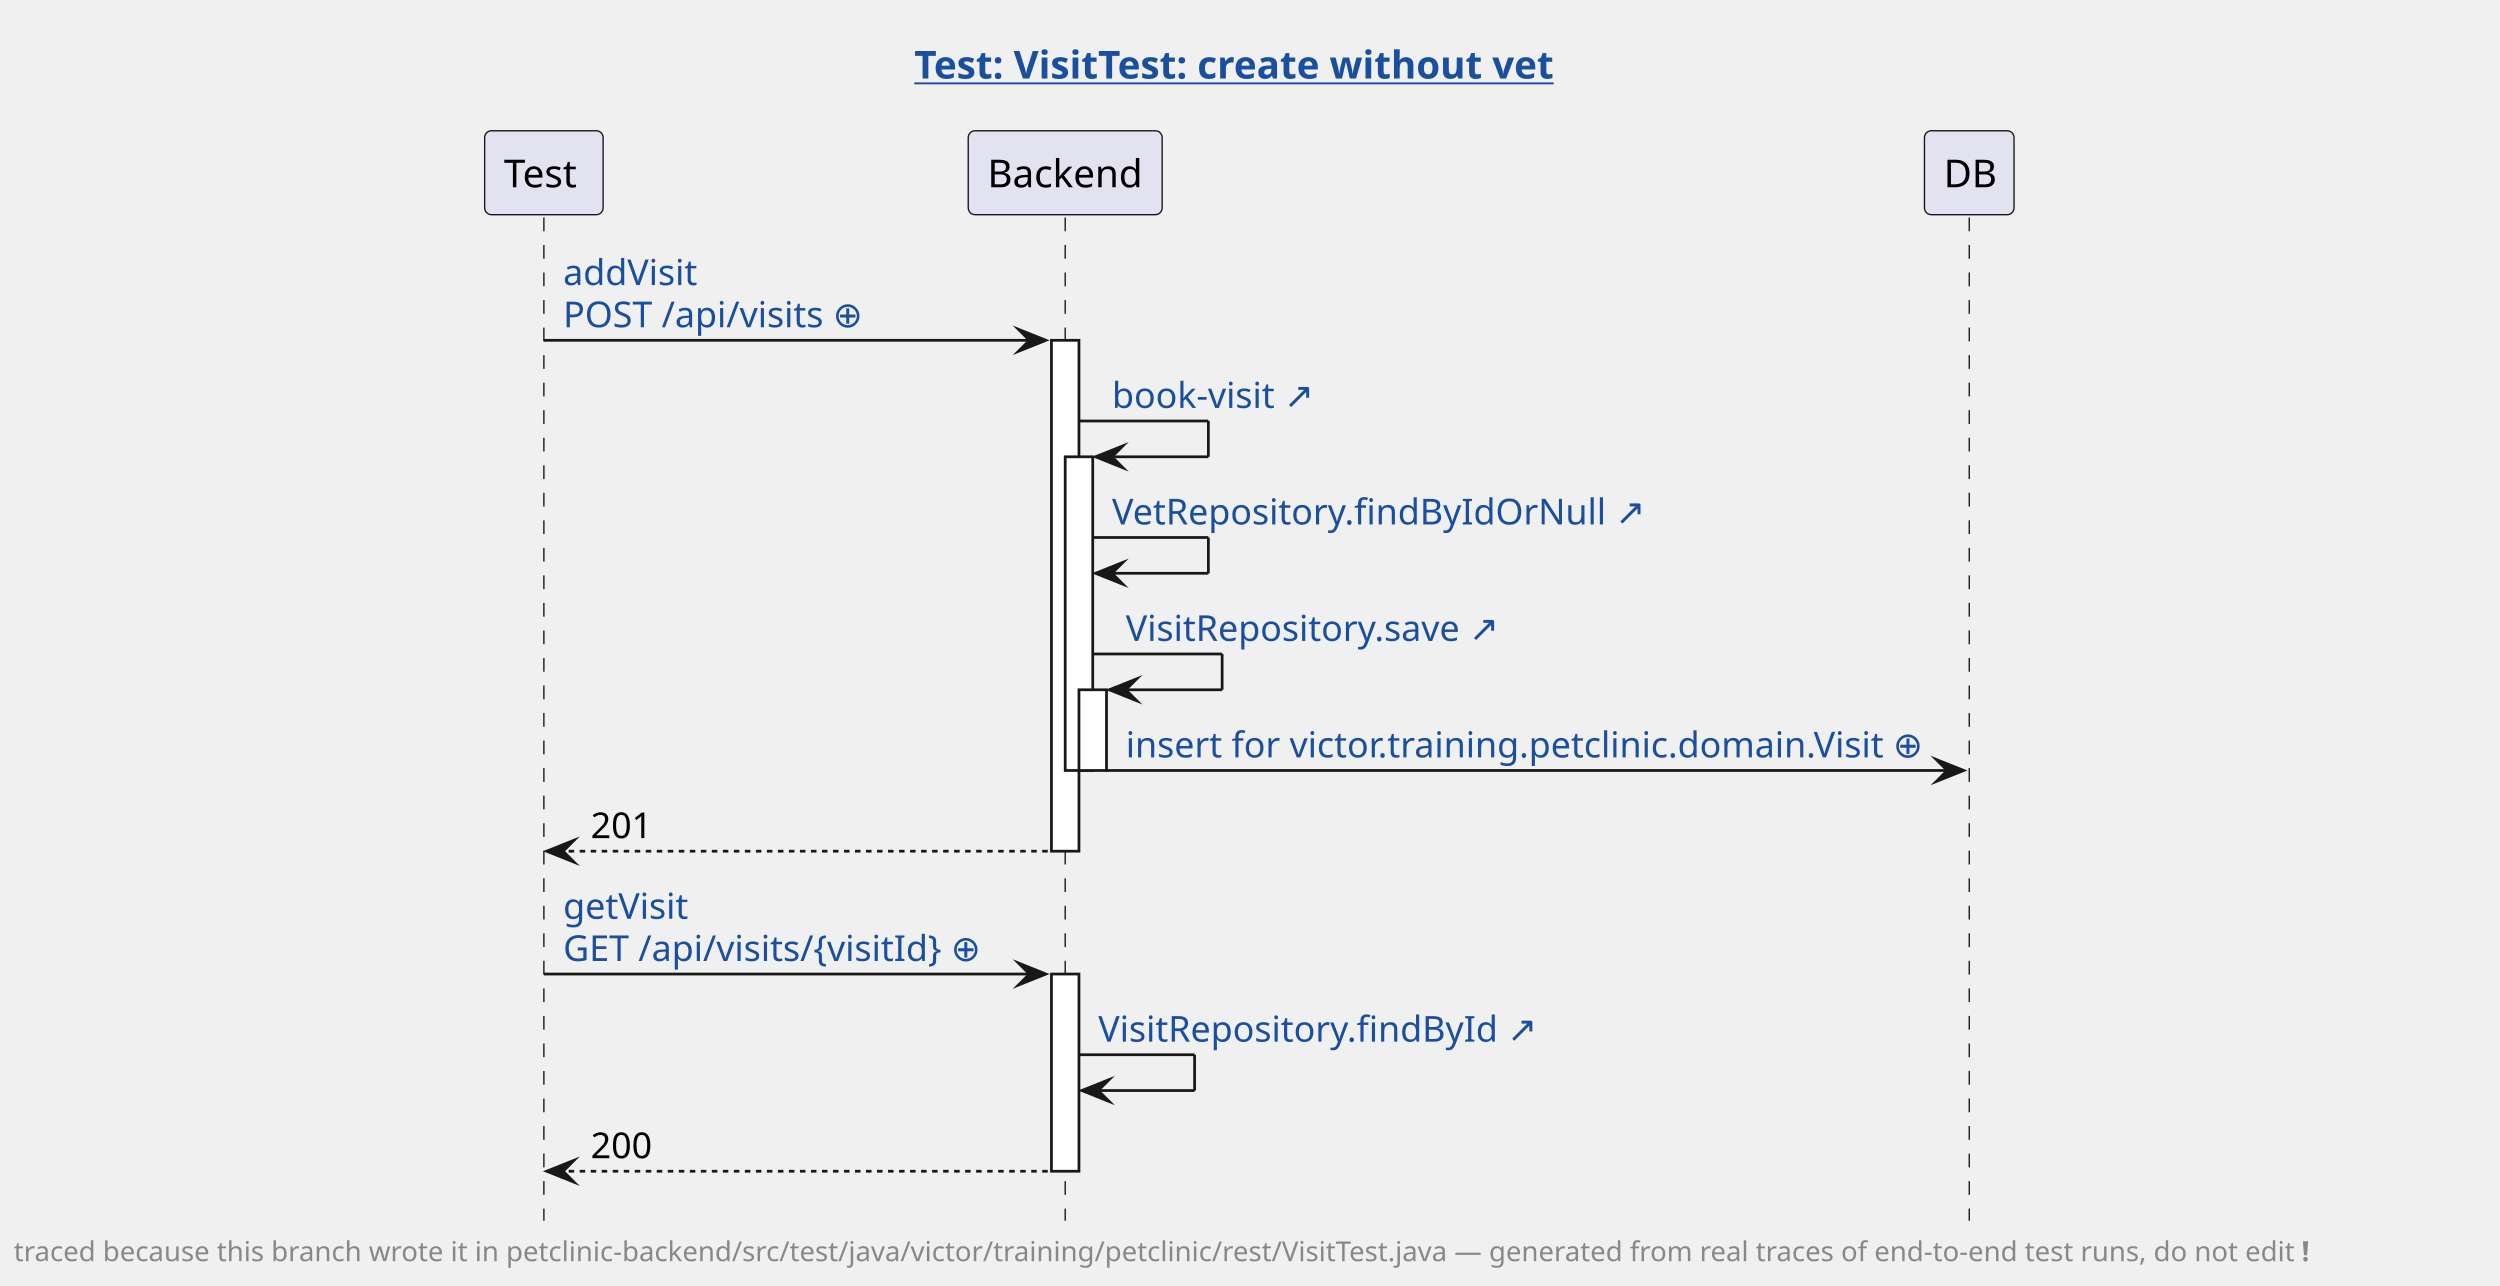
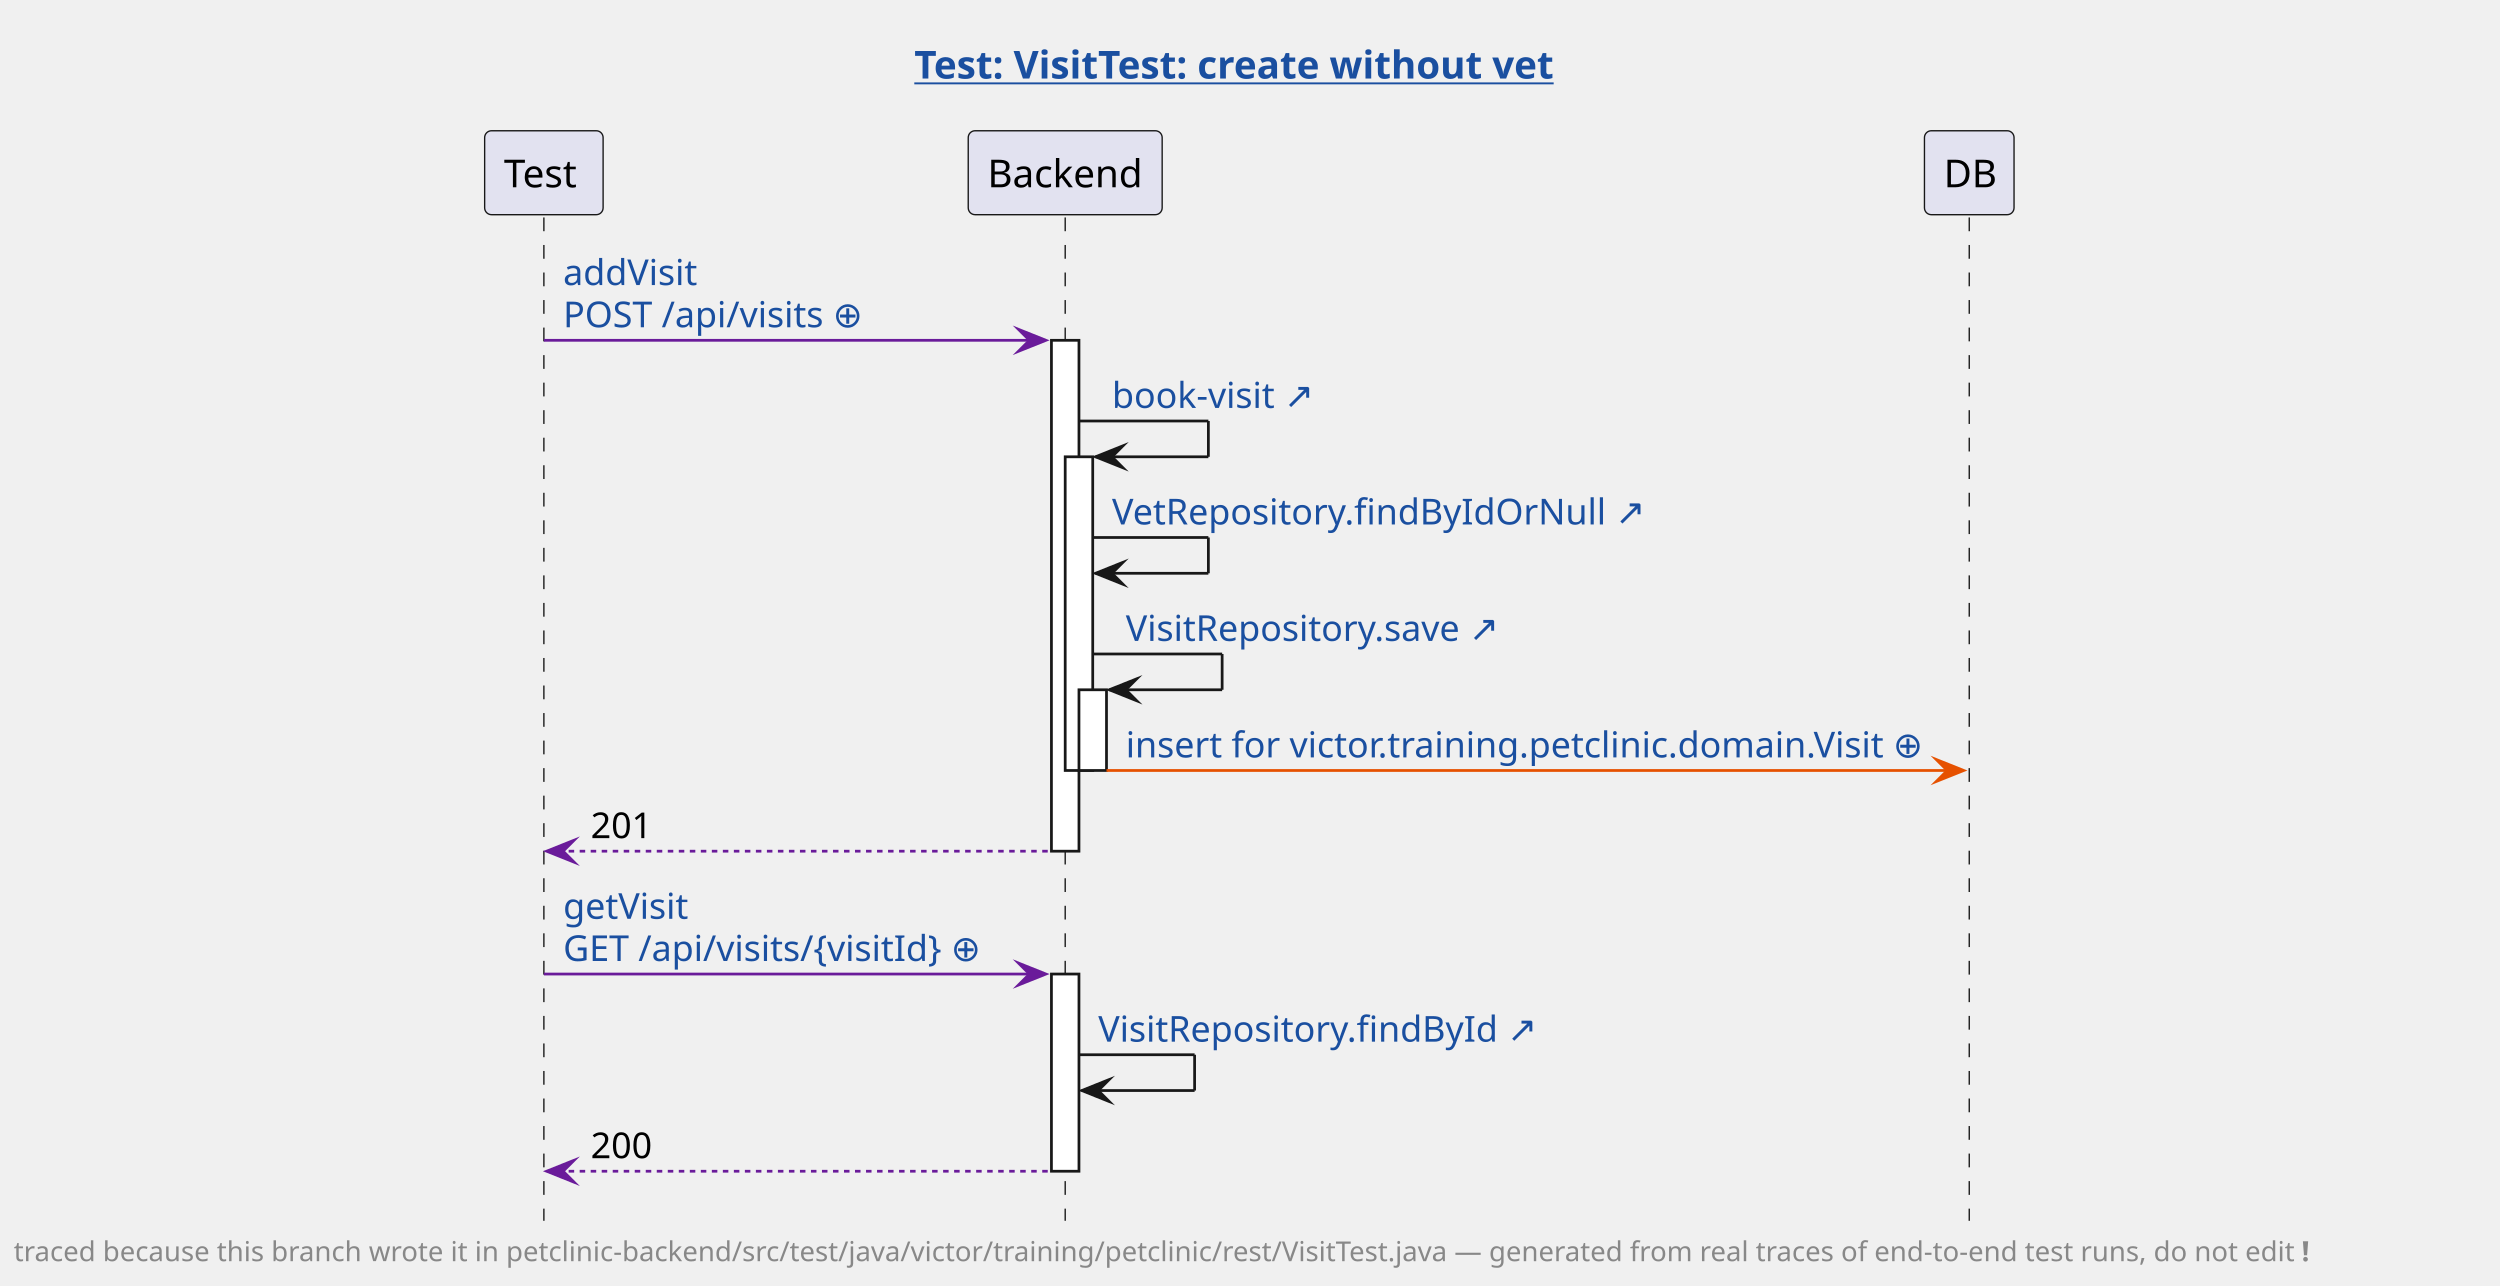
<svg xmlns="http://www.w3.org/2000/svg" xmlns:xlink="http://www.w3.org/1999/xlink" version="1.1" data-diagram-type="SEQUENCE" style="width:908px;height:467px;background:#FFFFFF;" width="908px" height="467px" viewBox="0 0 908 467" zoomAndPan="magnify" preserveAspectRatio="none" contentStyleType="text/css">
  <defs />
  <g font-family="sans-serif" lengthAdjust="spacing">
    <g class="title" data-source-line="7">
      <a target="_top" href="src://petclinic-backend/src/test/java/victor/training/petclinic/rest/VisitTest.java:256" xlink:href="src://petclinic-backend/src/test/java/victor/training/petclinic/rest/VisitTest.java:256" xlink:type="simple" xlink:actuate="onRequest" xlink:show="new" title="Click to open the test" xlink:title="Click to open the test">
        <text x="332.075" y="28.535" fill="#1A4FA0" font-size="14" textLength="242.375" font-weight="700" text-decoration="underline">Test: VisitTest: create without vet</text>
      </a>
    </g>
    <g class="participant-lifeline" data-qualified-name="Test" data-entity-uid="part1" id="part1-lifeline" data-source-line="9">
      <g>
        <rect x="194.038" y="78.977" width="8" height="364.416" fill="#000" fill-opacity="0" />
        <line x1="197.538" y1="78.977" x2="197.538" y2="443.393" style="stroke:#181818;stroke-width:0.5;stroke-dasharray:5,5;" />
      </g>
    </g>
    <g class="participant-lifeline" data-qualified-name="Backend" data-entity-uid="part2" id="part2-lifeline" data-source-line="10">
      <g>
        <rect x="383.38" y="78.977" width="8" height="364.416" fill="#000" fill-opacity="0" />
        <line x1="386.88" y1="78.977" x2="386.88" y2="443.393" style="stroke:#181818;stroke-width:0.5;stroke-dasharray:5,5;" />
      </g>
    </g>
    <g>
      <rect x="381.88" y="123.598" width="10" height="185.553" fill="#FFF" style="stroke:#181818;stroke-width:1;" />
    </g>
    <g>
      <rect x="381.88" y="353.771" width="10" height="71.621" fill="#FFF" style="stroke:#181818;stroke-width:1;" />
    </g>
    <g>
      <rect x="386.88" y="165.908" width="10" height="113.932" fill="#FFF" style="stroke:#181818;stroke-width:1;" />
    </g>
    <g>
      <rect x="391.88" y="250.529" width="10" height="29.311" fill="#FFF" style="stroke:#181818;stroke-width:1;" />
    </g>
    <g class="participant-lifeline" data-qualified-name="DB" data-entity-uid="part3" id="part3-lifeline" data-source-line="11">
      <g>
        <rect x="711.731" y="78.977" width="8" height="364.416" fill="#000" fill-opacity="0" />
        <line x1="715.231" y1="78.977" x2="715.231" y2="443.393" style="stroke:#181818;stroke-width:0.5;stroke-dasharray:5,5;" />
      </g>
    </g>
    <g class="participant participant-head" data-qualified-name="Test" data-entity-uid="part1" id="part1-head" data-source-line="9">
      <rect x="176.025" y="47.488" width="43.025" height="30.488" fill="#E2E2F0" style="stroke:#181818;stroke-width:0.5;" rx="2.5" ry="2.5" />
      <text x="183.025" y="68.023" fill="#000" font-size="14" textLength="29.025">Test</text>
    </g>
    <g class="participant participant-head" data-qualified-name="Backend" data-entity-uid="part2" id="part2-head" data-source-line="10">
      <rect x="351.661" y="47.488" width="70.438" height="30.488" fill="#E2E2F0" style="stroke:#181818;stroke-width:0.5;" rx="2.5" ry="2.5" />
      <text x="358.661" y="68.023" fill="#000" font-size="14" textLength="56.438">Backend</text>
    </g>
    <g class="participant participant-head" data-qualified-name="DB" data-entity-uid="part3" id="part3-head" data-source-line="11">
      <rect x="698.961" y="47.488" width="32.539" height="30.488" fill="#E2E2F0" style="stroke:#181818;stroke-width:0.5;" rx="2.5" ry="2.5" />
      <text x="705.961" y="68.023" fill="#000" font-size="14" textLength="18.539">DB</text>
    </g>
    <g class="message" data-entity-1="part1" data-entity-2="part2" id="msg1" data-source-line="12">
-       <polygon points="369.88,119.598,379.88,123.598,369.88,127.598,373.88,123.598" fill="#181818" style="stroke:#181818;stroke-width:1;stroke-linejoin:miter;stroke-miterlimit:10;" />
-       <line x1="197.538" y1="123.598" x2="375.88" y2="123.598" style="stroke:#181818;stroke-width:1;" />
+       <polygon points="369.88,119.598,379.88,123.598,369.88,127.598,373.88,123.598" fill="#6A1B9A" style="stroke:#6A1B9A;stroke-width:1;stroke-linejoin:miter;stroke-miterlimit:10;" />
+       <line x1="197.538" y1="123.598" x2="375.88" y2="123.598" style="stroke:#6A1B9A;stroke-width:1;" />
      <a target="_top" href="genseq://0rymiqj" xlink:href="genseq://0rymiqj" xlink:type="simple" xlink:actuate="onRequest" xlink:show="new" title="Click for the request as it was sent" xlink:title="Click for the request as it was sent">
        <text x="204.538" y="103.545" fill="#1A4FA0" font-size="13" textLength="51.048">addVisit</text>
      </a>
      <a target="_top" href="genseq://0rymiqj" xlink:href="genseq://0rymiqj" xlink:type="simple" xlink:actuate="onRequest" xlink:show="new" title="Click for the request as it was sent" xlink:title="Click for the request as it was sent">
        <text x="204.538" y="118.855" fill="#1A4FA0" font-size="13" textLength="115.254">POST /api/visits ⊕</text>
      </a>
    </g>
    <g class="message" data-entity-1="part2" data-entity-2="part2" id="msg2" data-source-line="14">
      <line x1="391.88" y1="152.908" x2="438.88" y2="152.908" style="stroke:#181818;stroke-width:1;" />
      <line x1="438.88" y1="152.908" x2="438.88" y2="165.908" style="stroke:#181818;stroke-width:1;" />
      <line x1="397.88" y1="165.908" x2="438.88" y2="165.908" style="stroke:#181818;stroke-width:1;" />
      <polygon points="407.88,161.908,397.88,165.908,407.88,169.908,403.88,165.908" fill="#181818" style="stroke:#181818;stroke-width:1;stroke-linejoin:miter;stroke-miterlimit:10;" />
      <a target="_top" href="src://petclinic-backend/src/main/java/victor/training/petclinic/rest/VisitRestController.java:72" xlink:href="src://petclinic-backend/src/main/java/victor/training/petclinic/rest/VisitRestController.java:72" xlink:type="simple" xlink:actuate="onRequest" xlink:show="new" title="Click to open VisitRestController.bookVisit" xlink:title="Click to open VisitRestController.bookVisit">
        <text x="403.88" y="148.166" fill="#1A4FA0" font-size="13" textLength="82.12">book-visit ↗</text>
      </a>
    </g>
    <g class="message" data-entity-1="part2" data-entity-2="part2" id="msg3" data-source-line="16">
      <line x1="396.88" y1="195.219" x2="438.88" y2="195.219" style="stroke:#181818;stroke-width:1;" />
      <line x1="438.88" y1="195.219" x2="438.88" y2="208.219" style="stroke:#181818;stroke-width:1;" />
      <line x1="397.88" y1="208.219" x2="438.88" y2="208.219" style="stroke:#181818;stroke-width:1;" />
      <polygon points="407.88,204.219,397.88,208.219,407.88,212.219,403.88,208.219" fill="#181818" style="stroke:#181818;stroke-width:1;stroke-linejoin:miter;stroke-miterlimit:10;" />
      <a target="_top" href="src://petclinic-backend/src/main/java/victor/training/petclinic/repository/VetRepository.java:19" xlink:href="src://petclinic-backend/src/main/java/victor/training/petclinic/repository/VetRepository.java:19" xlink:type="simple" xlink:actuate="onRequest" xlink:show="new" title="Click to open VetRepository.findByIdOrNull" xlink:title="Click to open VetRepository.findByIdOrNull">
        <text x="403.88" y="190.477" fill="#1A4FA0" font-size="13" textLength="200.396">VetRepository.findByIdOrNull ↗</text>
      </a>
    </g>
    <g class="message" data-entity-1="part2" data-entity-2="part2" id="msg4" data-source-line="17">
      <line x1="396.88" y1="237.529" x2="443.88" y2="237.529" style="stroke:#181818;stroke-width:1;" />
      <line x1="443.88" y1="237.529" x2="443.88" y2="250.529" style="stroke:#181818;stroke-width:1;" />
      <line x1="402.88" y1="250.529" x2="443.88" y2="250.529" style="stroke:#181818;stroke-width:1;" />
      <polygon points="412.88,246.529,402.88,250.529,412.88,254.529,408.88,250.529" fill="#181818" style="stroke:#181818;stroke-width:1;stroke-linejoin:miter;stroke-miterlimit:10;" />
      <a target="_top" href="src://petclinic-backend/src/main/java/victor/training/petclinic/repository/VisitRepository.java:14" xlink:href="src://petclinic-backend/src/main/java/victor/training/petclinic/repository/VisitRepository.java:14" xlink:type="simple" xlink:actuate="onRequest" xlink:show="new" title="Click to open VisitRepository.save" xlink:title="Click to open VisitRepository.save">
        <text x="408.88" y="232.787" fill="#1A4FA0" font-size="13" textLength="143.482">VisitRepository.save ↗</text>
      </a>
    </g>
    <g class="message" data-entity-1="part2" data-entity-2="part3" id="msg5" data-source-line="19">
-       <polygon points="703.231,275.84,713.231,279.84,703.231,283.84,707.231,279.84" fill="#181818" style="stroke:#181818;stroke-width:1;stroke-linejoin:miter;stroke-miterlimit:10;" />
-       <line x1="401.88" y1="279.84" x2="709.231" y2="279.84" style="stroke:#181818;stroke-width:1;" />
+       <polygon points="703.231,275.84,713.231,279.84,703.231,283.84,707.231,279.84" fill="#E65100" style="stroke:#E65100;stroke-width:1;stroke-linejoin:miter;stroke-miterlimit:10;" />
+       <line x1="401.88" y1="279.84" x2="709.231" y2="279.84" style="stroke:#E65100;stroke-width:1;" />
      <a target="_top" href="genseq://1k65kuu" xlink:href="genseq://1k65kuu" xlink:type="simple" xlink:actuate="onRequest" xlink:show="new" title="Click for the statement behind this call" xlink:title="Click for the statement behind this call">
        <text x="408.88" y="275.098" fill="#1A4FA0" font-size="13" textLength="304.351">insert for victor.training.petclinic.domain.Visit ⊕</text>
      </a>
    </g>
    <g class="message" data-entity-1="part2" data-entity-2="part1" id="msg6" data-source-line="22">
-       <polygon points="208.538,305.15,198.538,309.15,208.538,313.15,204.538,309.15" fill="#181818" style="stroke:#181818;stroke-width:1;stroke-linejoin:miter;stroke-miterlimit:10;" />
-       <line x1="202.538" y1="309.15" x2="380.88" y2="309.15" style="stroke:#181818;stroke-width:1;stroke-dasharray:2,2;" />
+       <polygon points="208.538,305.15,198.538,309.15,208.538,313.15,204.538,309.15" fill="#6A1B9A" style="stroke:#6A1B9A;stroke-width:1;stroke-linejoin:miter;stroke-miterlimit:10;" />
+       <line x1="202.538" y1="309.15" x2="380.88" y2="309.15" style="stroke:#6A1B9A;stroke-width:1;stroke-dasharray:2,2;" />
      <text x="214.538" y="304.408" fill="#000" font-size="13" textLength="24.661">201</text>
    </g>
    <g class="message" data-entity-1="part1" data-entity-2="part2" id="msg7" data-source-line="24">
-       <polygon points="369.88,349.771,379.88,353.771,369.88,357.771,373.88,353.771" fill="#181818" style="stroke:#181818;stroke-width:1;stroke-linejoin:miter;stroke-miterlimit:10;" />
-       <line x1="197.538" y1="353.771" x2="375.88" y2="353.771" style="stroke:#181818;stroke-width:1;" />
+       <polygon points="369.88,349.771,379.88,353.771,369.88,357.771,373.88,353.771" fill="#6A1B9A" style="stroke:#6A1B9A;stroke-width:1;stroke-linejoin:miter;stroke-miterlimit:10;" />
+       <line x1="197.538" y1="353.771" x2="375.88" y2="353.771" style="stroke:#6A1B9A;stroke-width:1;" />
      <a target="_top" href="genseq://1bi9ngw" xlink:href="genseq://1bi9ngw" xlink:type="simple" xlink:actuate="onRequest" xlink:show="new" title="Click for the request as it was sent" xlink:title="Click for the request as it was sent">
        <text x="204.538" y="333.719" fill="#1A4FA0" font-size="13" textLength="47.715">getVisit</text>
      </a>
      <a target="_top" href="genseq://1bi9ngw" xlink:href="genseq://1bi9ngw" xlink:type="simple" xlink:actuate="onRequest" xlink:show="new" title="Click for the request as it was sent" xlink:title="Click for the request as it was sent">
        <text x="204.538" y="349.029" fill="#1A4FA0" font-size="13" textLength="160.342">GET /api/visits/{visitId} ⊕</text>
      </a>
    </g>
    <g class="message" data-entity-1="part2" data-entity-2="part2" id="msg8" data-source-line="26">
      <line x1="391.88" y1="383.082" x2="433.88" y2="383.082" style="stroke:#181818;stroke-width:1;" />
      <line x1="433.88" y1="383.082" x2="433.88" y2="396.082" style="stroke:#181818;stroke-width:1;" />
      <line x1="392.88" y1="396.082" x2="433.88" y2="396.082" style="stroke:#181818;stroke-width:1;" />
      <polygon points="402.88,392.082,392.88,396.082,402.88,400.082,398.88,396.082" fill="#181818" style="stroke:#181818;stroke-width:1;stroke-linejoin:miter;stroke-miterlimit:10;" />
      <a target="_top" href="src://petclinic-backend/src/main/java/victor/training/petclinic/repository/VisitRepository.java:12" xlink:href="src://petclinic-backend/src/main/java/victor/training/petclinic/repository/VisitRepository.java:12" xlink:type="simple" xlink:actuate="onRequest" xlink:show="new" title="Click to open VisitRepository.findById" xlink:title="Click to open VisitRepository.findById">
        <text x="398.88" y="378.34" fill="#1A4FA0" font-size="13" textLength="166.689">VisitRepository.findById ↗</text>
      </a>
    </g>
    <g class="message" data-entity-1="part2" data-entity-2="part1" id="msg9" data-source-line="27">
-       <polygon points="208.538,421.393,198.538,425.393,208.538,429.393,204.538,425.393" fill="#181818" style="stroke:#181818;stroke-width:1;stroke-linejoin:miter;stroke-miterlimit:10;" />
-       <line x1="202.538" y1="425.393" x2="380.88" y2="425.393" style="stroke:#181818;stroke-width:1;stroke-dasharray:2,2;" />
+       <polygon points="208.538,421.393,198.538,425.393,208.538,429.393,204.538,425.393" fill="#6A1B9A" style="stroke:#6A1B9A;stroke-width:1;stroke-linejoin:miter;stroke-miterlimit:10;" />
+       <line x1="202.538" y1="425.393" x2="380.88" y2="425.393" style="stroke:#6A1B9A;stroke-width:1;stroke-dasharray:2,2;" />
      <text x="214.538" y="420.65" fill="#000" font-size="13" textLength="24.661">200</text>
    </g>
    <g class="footer" data-source-line="8">
      <text x="5" y="458.061" fill="#888" font-size="10" textLength="896.525">traced because this branch wrote it in petclinic-backend/src/test/java/victor/training/petclinic/rest/VisitTest.java — generated from real traces of end-to-end test runs, do not edit ❗</text>
    </g>
  </g>
</svg>
